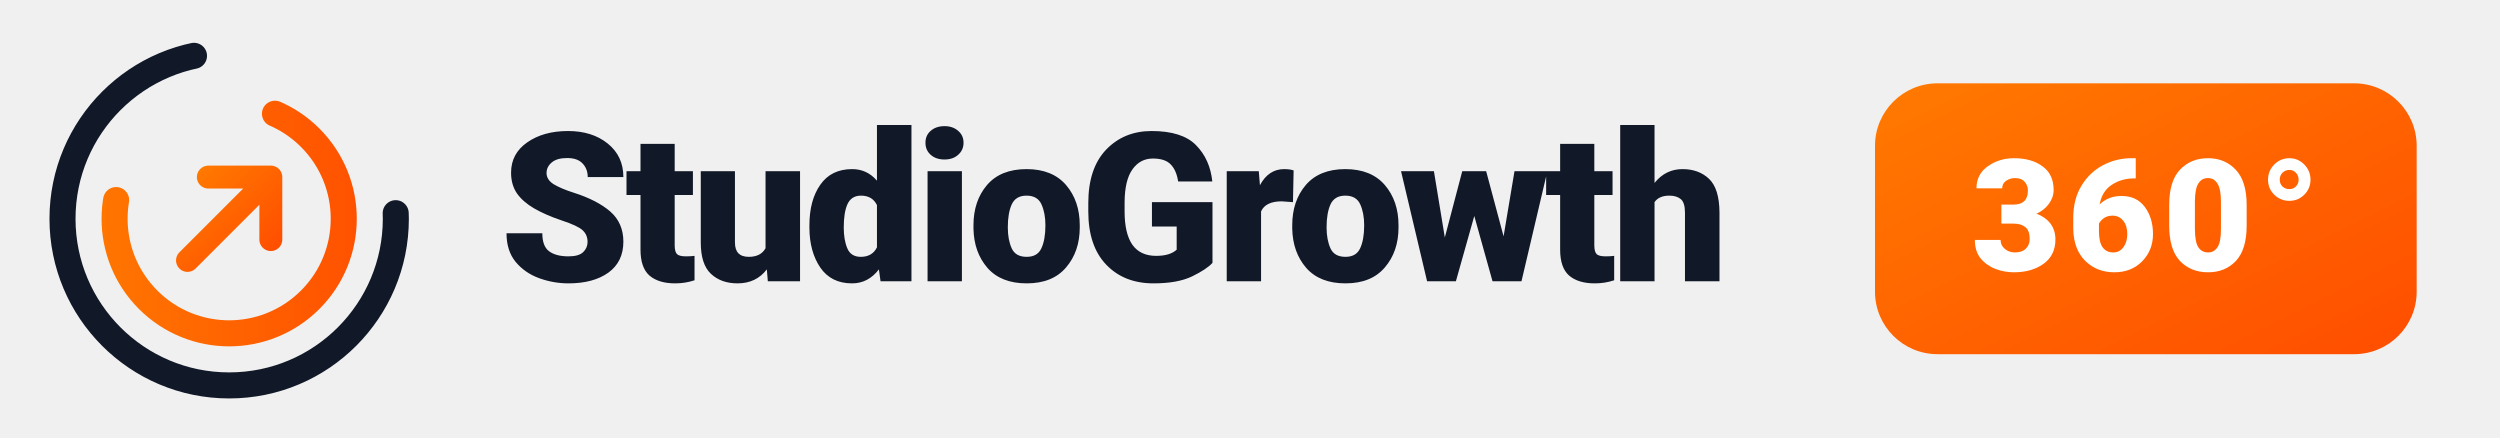
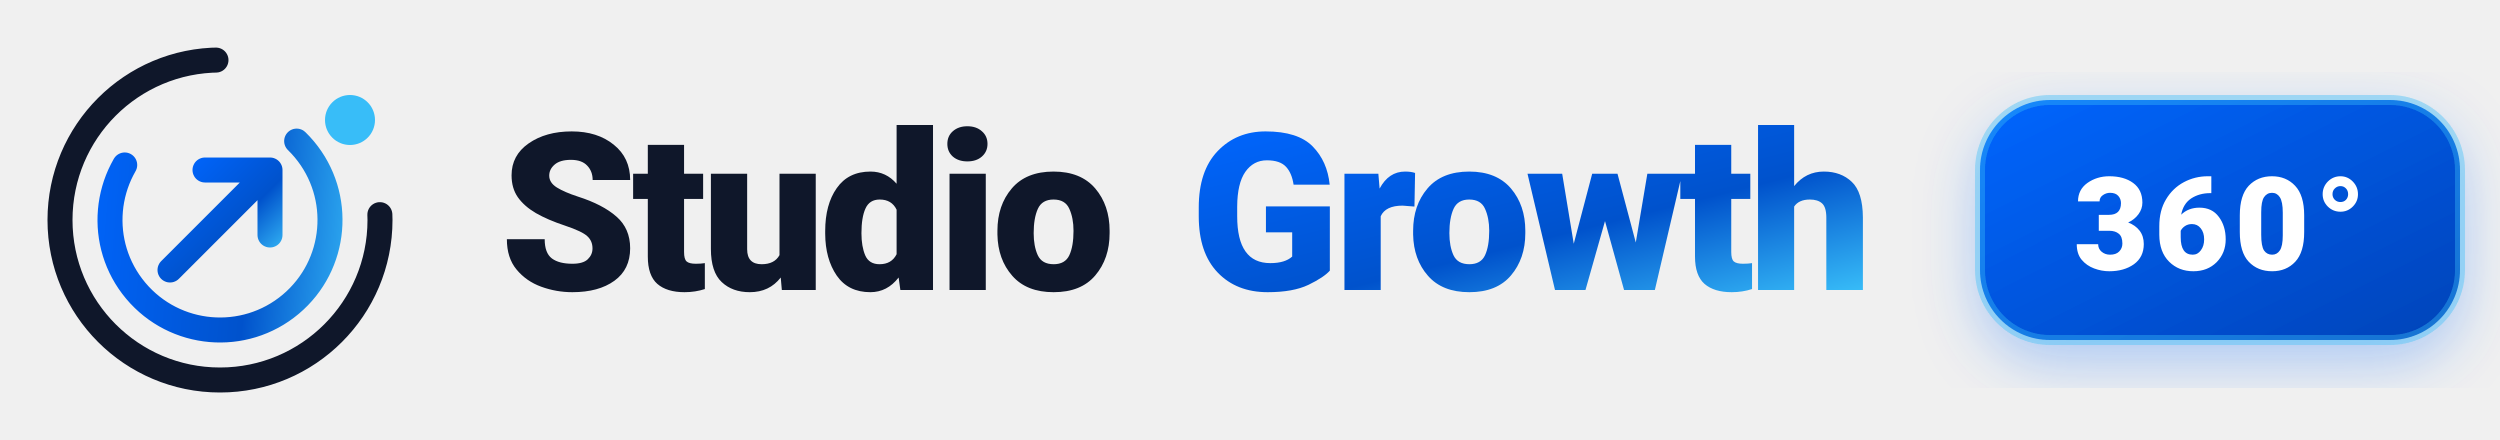
- <svg xmlns="http://www.w3.org/2000/svg" width="240" height="42" viewBox="0 0 240 42" fill="none">
+ <svg xmlns="http://www.w3.org/2000/svg" width="250" height="44" viewBox="0 0 250 44" fill="none">
  <defs>
-     <linearGradient id="sg_orange_grad" x1="0%" y1="0%" x2="100%" y2="100%">
-       <stop offset="0%" stop-color="#FF7A00" />
-       <stop offset="100%" stop-color="#FF4D00" />
+     <linearGradient id="sg_blue_grad" x1="0%" y1="0%" x2="100%" y2="100%">
+       <stop offset="0%" stop-color="#0066FF" />
+       <stop offset="60%" stop-color="#0052CC" />
+       <stop offset="100%" stop-color="#38BDF8" />
    </linearGradient>
+     <linearGradient id="sg_badge_grad" x1="0%" y1="0%" x2="100%" y2="100%">
+       <stop offset="0%" stop-color="#0066FF" />
+       <stop offset="100%" stop-color="#0043B8" />
+     </linearGradient>
+     <filter id="sg_glow" x="-20%" y="-20%" width="140%" height="140%">
+       <feDropShadow dx="0" dy="2" stdDeviation="3" flood-color="#0066FF" flood-opacity="0.3" />
+     </filter>
  </defs>
-   <g transform="translate(4, 3)">
-     <circle cx="18" cy="18" r="16" stroke="#111827" stroke-width="2.5" stroke-dasharray="72 28" stroke-linecap="round" />
-     <circle cx="18" cy="18" r="11" stroke="url(#sg_orange_grad)" stroke-width="2.5" stroke-dasharray="45 20" stroke-linecap="round" transform="rotate(-45 18 18)" />
-     <path d="M14 22L22 14M22 14H16M22 14V20" stroke="url(#sg_orange_grad)" stroke-width="2.2" stroke-linecap="round" stroke-linejoin="round" />
+   <g transform="translate(4, 4)">
+     <circle cx="18" cy="18" r="16" stroke="#0F172A" stroke-width="2.5" stroke-dasharray="75 25" stroke-linecap="round" />
+     <circle cx="31" cy="8" r="2.5" fill="#38BDF8" />
+     <circle cx="18" cy="18" r="11" stroke="url(#sg_blue_grad)" stroke-width="2.5" stroke-dasharray="48 20" stroke-linecap="round" transform="rotate(-40 18 18)" />
+     <path d="M13 23L23 13M23 13H16.5M23 13V19.5" stroke="url(#sg_blue_grad)" stroke-width="2.5" stroke-linecap="round" stroke-linejoin="round" />
  </g>
-   <text x="48" y="27" fill="#111827" font-family="'Inter Tight', -apple-system, BlinkMacSystemFont, 'Segoe UI', Roboto, sans-serif" font-size="20" font-weight="800" letter-spacing="-0.5">StudioGrowth</text>
-   <rect x="180" y="8" width="52" height="26" rx="6" fill="url(#sg_orange_grad)" />
-   <text x="206" y="26" fill="#FFFFFF" font-family="'Inter Tight', -apple-system, BlinkMacSystemFont, 'Segoe UI', Roboto, sans-serif" font-size="15" font-weight="900" letter-spacing="0.5" text-anchor="middle">360°</text>
+   <text x="50" y="29" fill="#0F172A" font-family="'Inter Tight', -apple-system, BlinkMacSystemFont, 'Segoe UI', Roboto, sans-serif" font-size="22" font-weight="800" letter-spacing="-0.6">Studio</text>
+   <text x="119" y="29" fill="url(#sg_blue_grad)" font-family="'Inter Tight', -apple-system, BlinkMacSystemFont, 'Segoe UI', Roboto, sans-serif" font-size="22" font-weight="800" letter-spacing="-0.6">Growth</text>
+   <g transform="translate(198, 10)">
+     <rect x="0" y="0" width="48" height="24" rx="7" fill="url(#sg_badge_grad)" stroke="rgba(56, 189, 248, 0.4)" stroke-width="1" filter="url(#sg_glow)" />
+     <text x="24" y="17" fill="#FFFFFF" font-family="'Inter Tight', -apple-system, BlinkMacSystemFont, 'Segoe UI', Roboto, sans-serif" font-size="13" font-weight="900" letter-spacing="0.5" text-anchor="middle">360°</text>
+   </g>
</svg>
